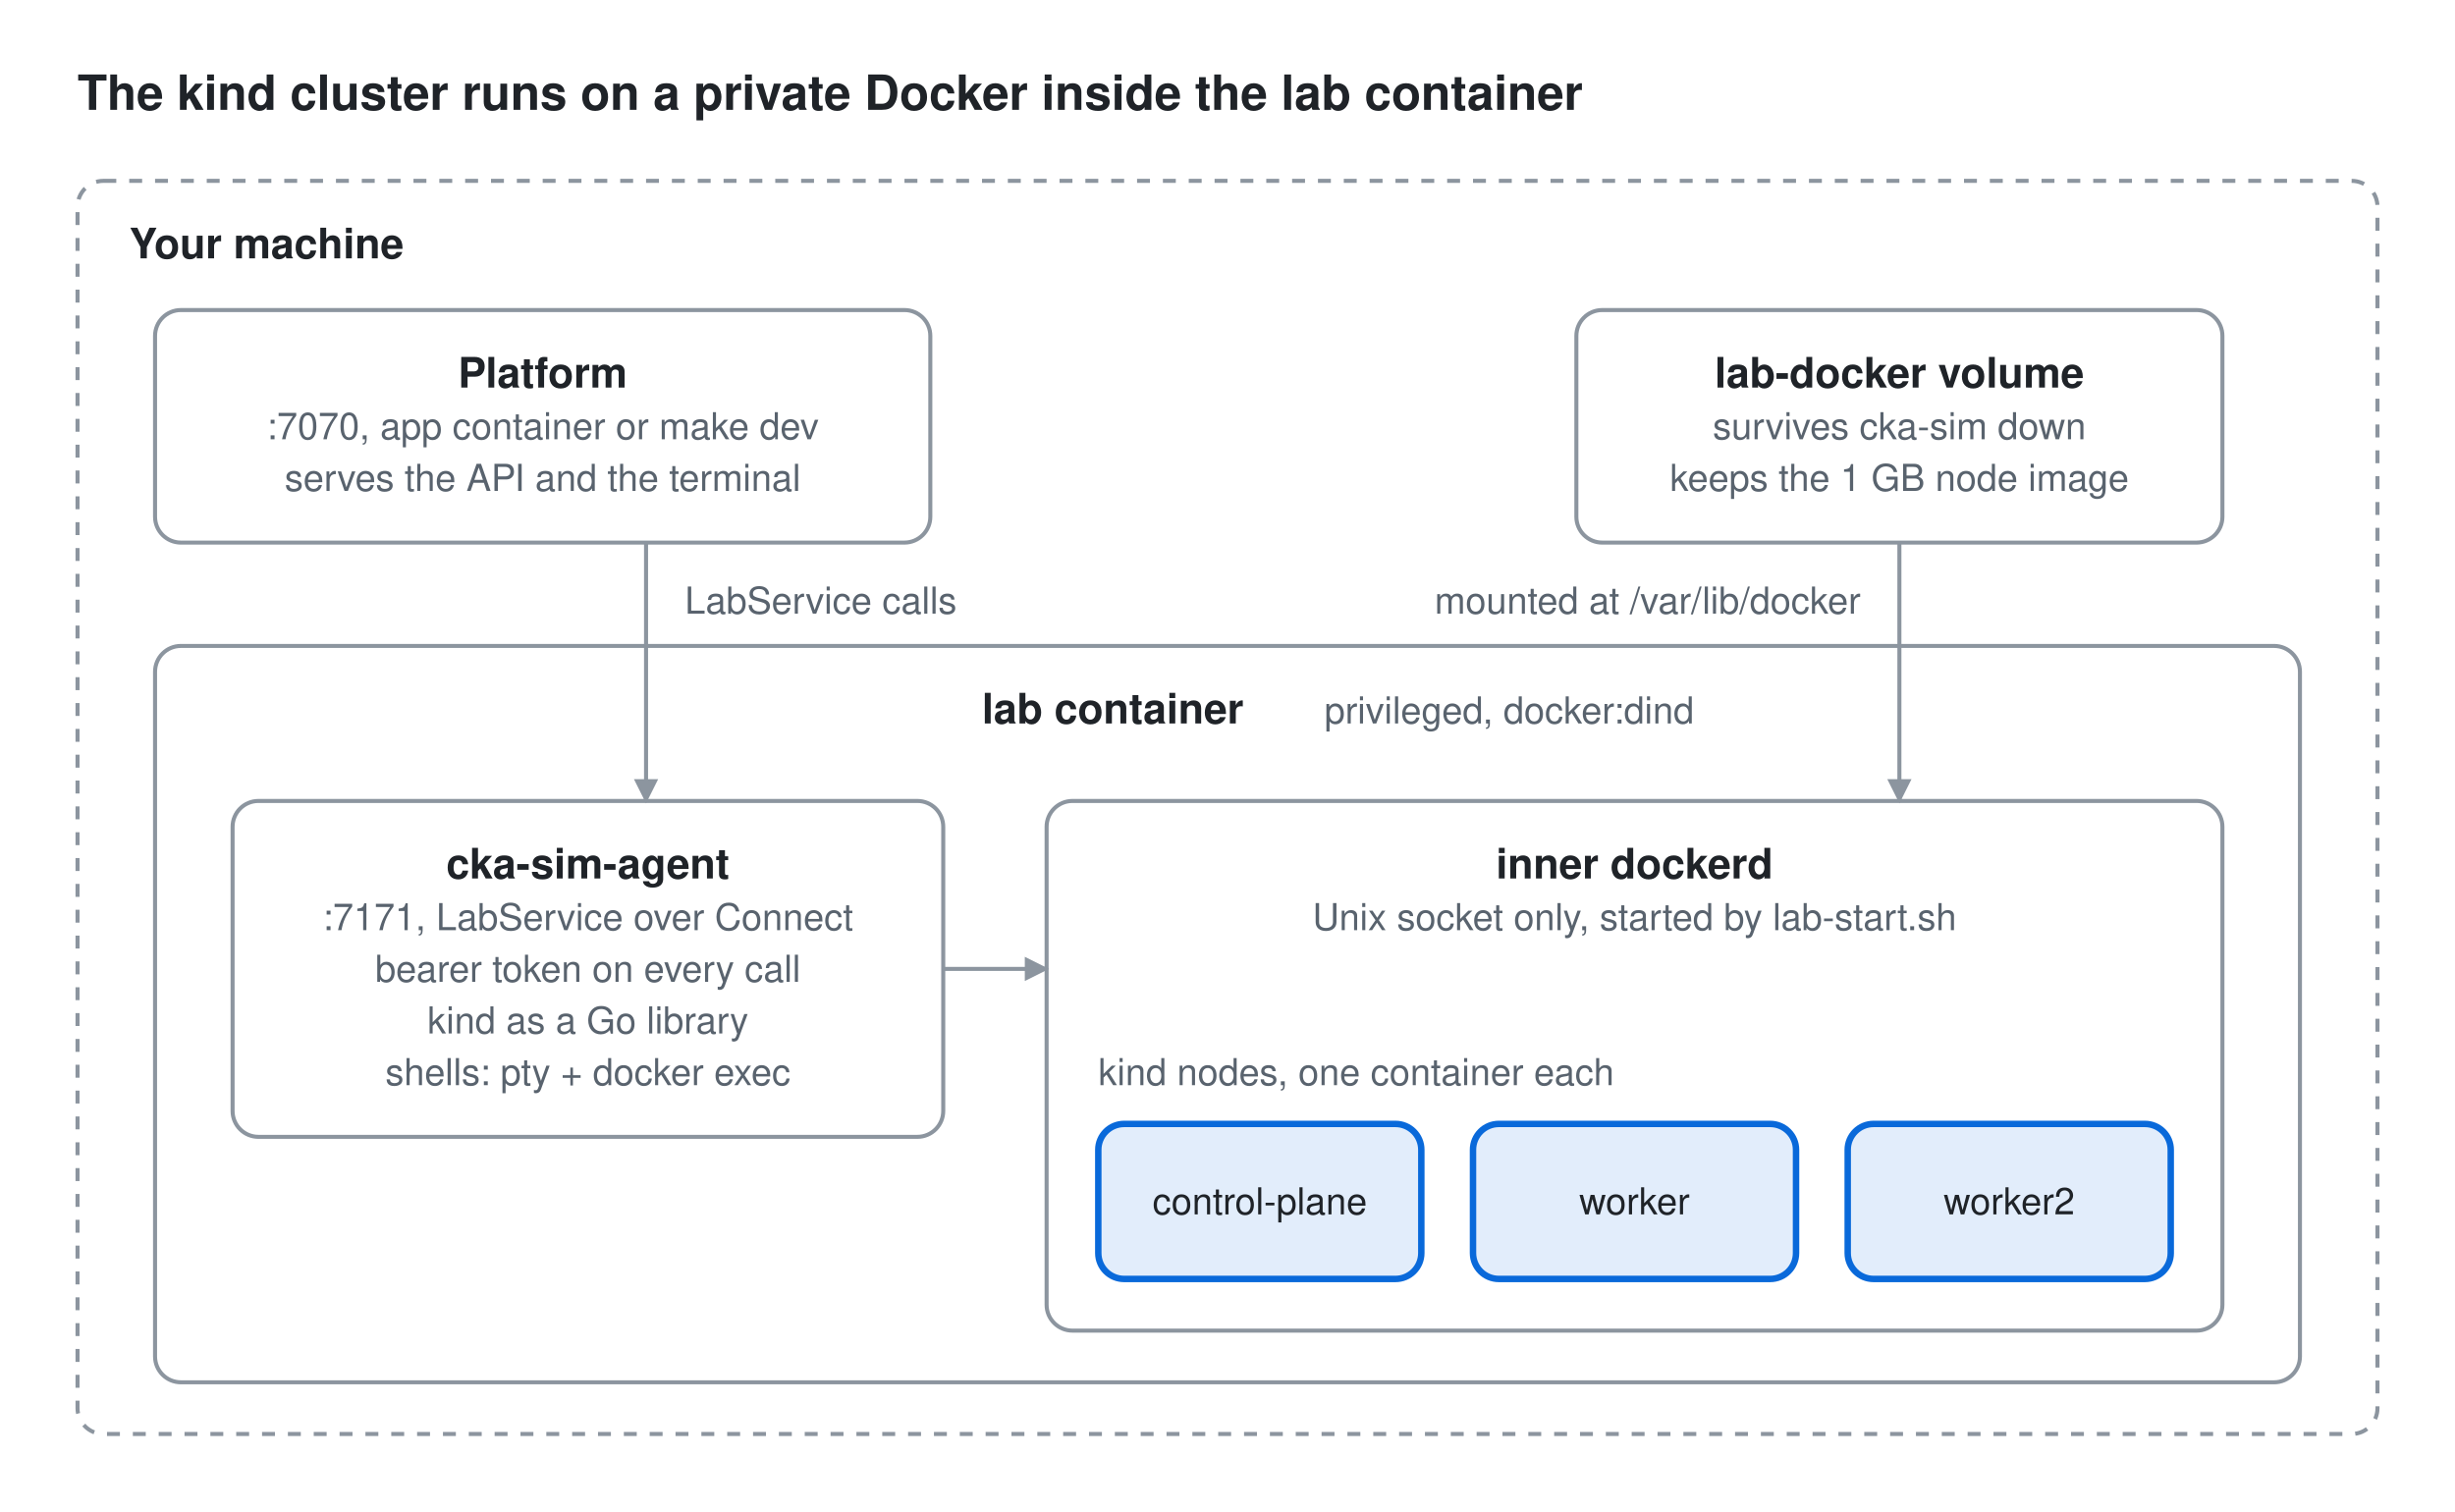
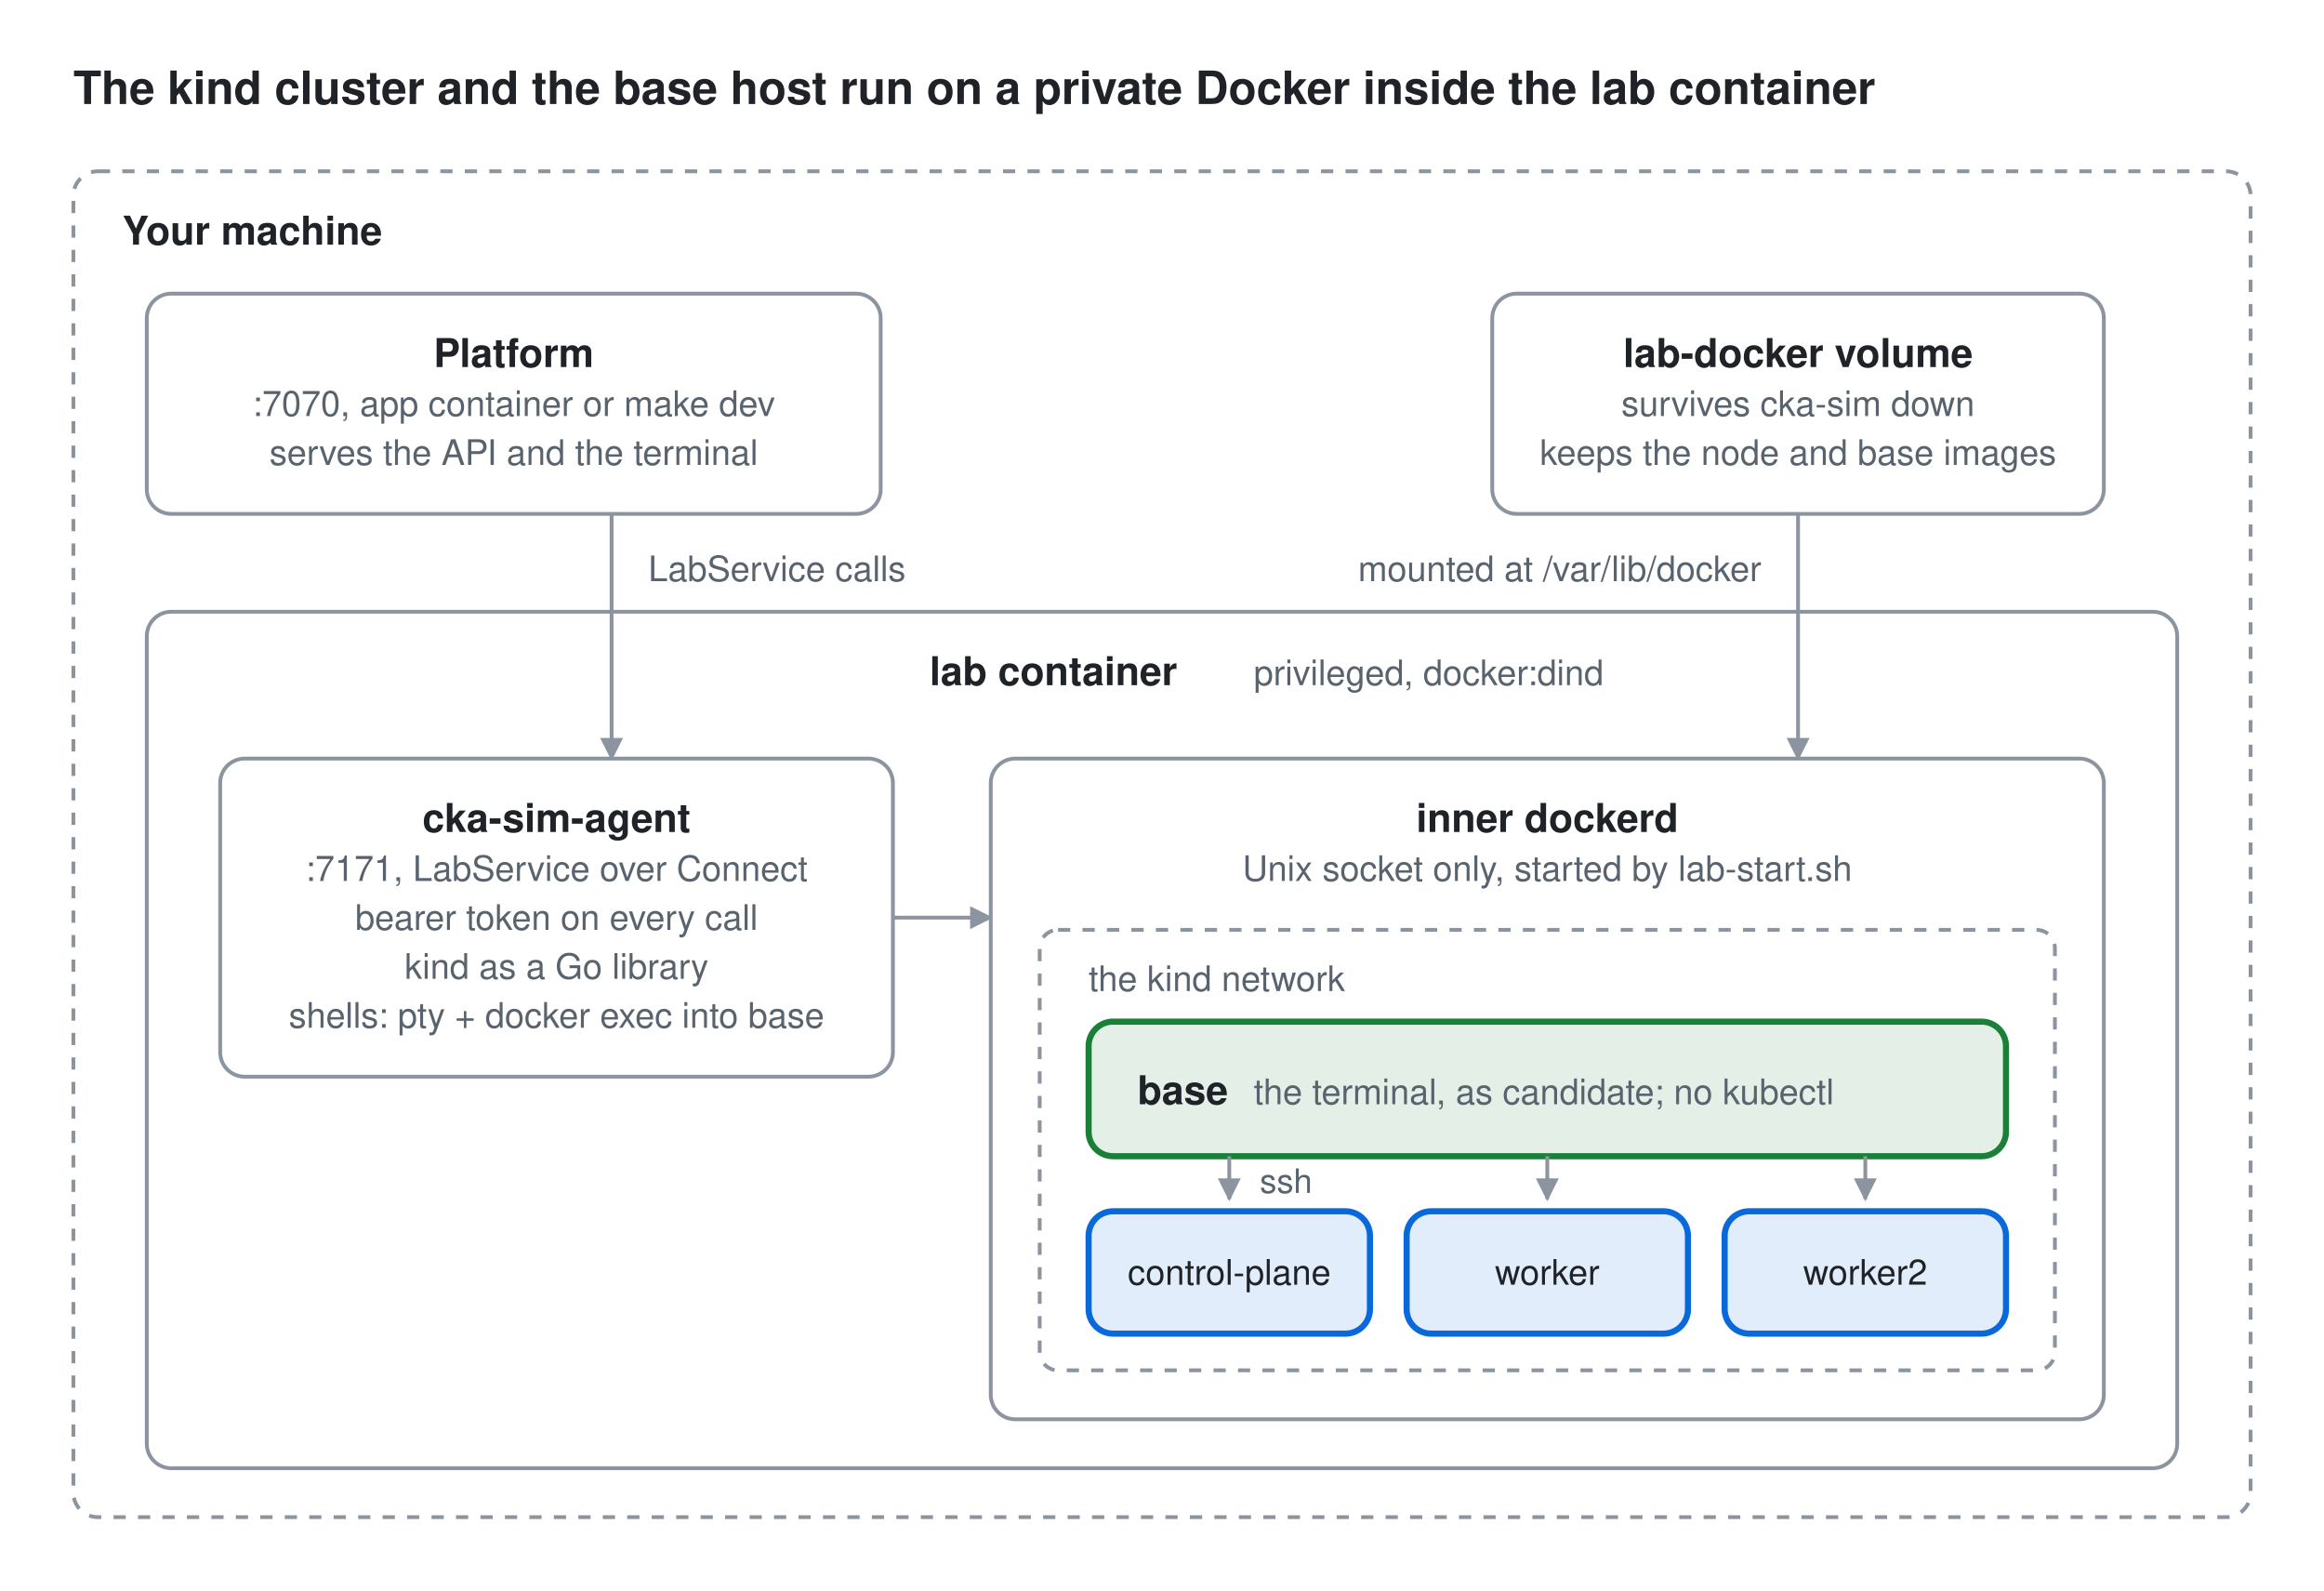
- <svg xmlns="http://www.w3.org/2000/svg" viewBox="0 0 760 468" role="img" aria-label="The kind cluster runs on a private Docker inside the lab container" font-family="-apple-system, BlinkMacSystemFont, 'Segoe UI', Helvetica, Arial, sans-serif" font-size="13">
+ <svg xmlns="http://www.w3.org/2000/svg" viewBox="0 0 760 520" role="img" aria-label="The kind cluster and the base host run on a private Docker inside the lab container" font-family="-apple-system, BlinkMacSystemFont, 'Segoe UI', Helvetica, Arial, sans-serif" font-size="13">
  <style>
    .ink { fill: #1f2328; }
    .quiet { fill: #59636e; font-size: 11.5px; }
+     .label { fill: #59636e; font-size: 11px; }
    .edge { fill: none; stroke: #8c959f; stroke-width: 1.25; }
    .head { fill: #8c959f; }
    .node { fill: #0969da; fill-opacity: 0.12; stroke: #0969da; stroke-width: 2; }
+     .base { fill: #1a7f37; fill-opacity: 0.12; stroke: #1a7f37; stroke-width: 2; }
    .b { font-weight: 600; }
    @media (prefers-color-scheme: dark) {
      .ink { fill: #e6edf3; }
-       .quiet { fill: #9198a1; }
+       .quiet, .label { fill: #9198a1; }
      .edge { stroke: #6e7681; }
      .head { fill: #6e7681; }
      .node { fill: #4493f8; stroke: #4493f8; }
+       .base { fill: #3fb950; stroke: #3fb950; }
    }
  </style>
  <defs>
    <marker id="arrow" viewBox="0 0 10 10" refX="9" refY="5" markerWidth="6" markerHeight="6" orient="auto-start-reverse">
      <path class="head" d="M0 0L10 5L0 10z" />
    </marker>
  </defs>
-   <text class="ink b" x="24" y="34" font-size="15">The kind cluster runs on a private Docker inside the lab container</text>
-   <rect class="edge" x="24" y="56" width="712" height="388" rx="8" stroke-width="1" stroke-dasharray="4 4" />
+   <text class="ink b" x="24" y="34" font-size="15">The kind cluster and the base host run on a private Docker inside the lab container</text>
+   <rect class="edge" x="24" y="56" width="712" height="440" rx="8" stroke-width="1" stroke-dasharray="4 4" />
  <text class="ink b" x="40" y="80">Your machine</text>
  <rect class="edge" x="48" y="96" width="240" height="72" rx="8" />
  <text class="ink b" x="168" y="120" text-anchor="middle">Platform</text>
  <text class="quiet" x="168" y="136" text-anchor="middle">:7070, app container or make dev</text>
  <text class="quiet" x="168" y="152" text-anchor="middle">serves the API and the terminal</text>
  <rect class="edge" x="488" y="96" width="200" height="72" rx="8" />
  <text class="ink b" x="588" y="120" text-anchor="middle">lab-docker volume</text>
  <text class="quiet" x="588" y="136" text-anchor="middle">survives cka-sim down</text>
-   <text class="quiet" x="588" y="152" text-anchor="middle">keeps the 1 GB node image</text>
-   <rect class="edge" x="48" y="200" width="664" height="228" rx="8" />
+   <text class="quiet" x="588" y="152" text-anchor="middle">keeps the node and base images</text>
+   <rect class="edge" x="48" y="200" width="664" height="280" rx="8" />
  <text class="ink b" x="304" y="224">lab container</text>
  <text class="quiet" x="410" y="224">privileged, docker:dind</text>
  <rect class="edge" x="72" y="248" width="220" height="104" rx="8" />
  <text class="ink b" x="182" y="272" text-anchor="middle">cka-sim-agent</text>
  <text class="quiet" x="182" y="288" text-anchor="middle">:7171, LabService over Connect</text>
  <text class="quiet" x="182" y="304" text-anchor="middle">bearer token on every call</text>
  <text class="quiet" x="182" y="320" text-anchor="middle">kind as a Go library</text>
-   <text class="quiet" x="182" y="336" text-anchor="middle">shells: pty + docker exec</text>
-   <rect class="edge" x="324" y="248" width="364" height="164" rx="8" />
+   <text class="quiet" x="182" y="336" text-anchor="middle">shells: pty + docker exec into base</text>
+   <rect class="edge" x="324" y="248" width="364" height="216" rx="8" />
  <text class="ink b" x="506" y="272" text-anchor="middle">inner dockerd</text>
  <text class="quiet" x="506" y="288" text-anchor="middle">Unix socket only, started by lab-start.sh</text>
-   <text class="quiet" x="340" y="336">kind nodes, one container each</text>
-   <rect class="node" x="340" y="348" width="100" height="48" rx="8" />
-   <rect class="node" x="456" y="348" width="100" height="48" rx="8" />
-   <rect class="node" x="572" y="348" width="100" height="48" rx="8" />
-   <text class="ink" x="390" y="376" text-anchor="middle" font-size="11.5">control-plane</text>
-   <text class="ink" x="506" y="376" text-anchor="middle" font-size="11.5">worker</text>
-   <text class="ink" x="622" y="376" text-anchor="middle" font-size="11.5">worker2</text>
+   <rect class="edge" x="340" y="304" width="332" height="144" rx="6" stroke-dasharray="4 4" />
+   <text class="quiet" x="356" y="324">the kind network</text>
+   <rect class="base" x="356" y="334" width="300" height="44" rx="8" />
+   <text class="ink b" x="372" y="361">base</text>
+   <text class="quiet" x="410" y="361">the terminal, as candidate; no kubectl</text>
+   <rect class="node" x="356" y="396" width="92" height="40" rx="8" />
+   <rect class="node" x="460" y="396" width="92" height="40" rx="8" />
+   <rect class="node" x="564" y="396" width="92" height="40" rx="8" />
+   <text class="ink" x="402" y="420" text-anchor="middle" font-size="11.5">control-plane</text>
+   <text class="ink" x="506" y="420" text-anchor="middle" font-size="11.5">worker</text>
+   <text class="ink" x="610" y="420" text-anchor="middle" font-size="11.5">worker2</text>
+   <path class="edge" d="M402 378V392" marker-end="url(#arrow)" />
+   <path class="edge" d="M506 378V392" marker-end="url(#arrow)" />
+   <path class="edge" d="M610 378V392" marker-end="url(#arrow)" />
  <path class="edge" d="M200 168V248" marker-end="url(#arrow)" />
  <path class="edge" d="M292 300H324" marker-end="url(#arrow)" />
  <path class="edge" d="M588 168V248" marker-end="url(#arrow)" />
  <text class="quiet" x="212" y="190">LabService calls</text>
  <text class="quiet" x="576" y="190" text-anchor="end">mounted at /var/lib/docker</text>
+   <text class="label" x="412" y="390">ssh</text>
</svg>
